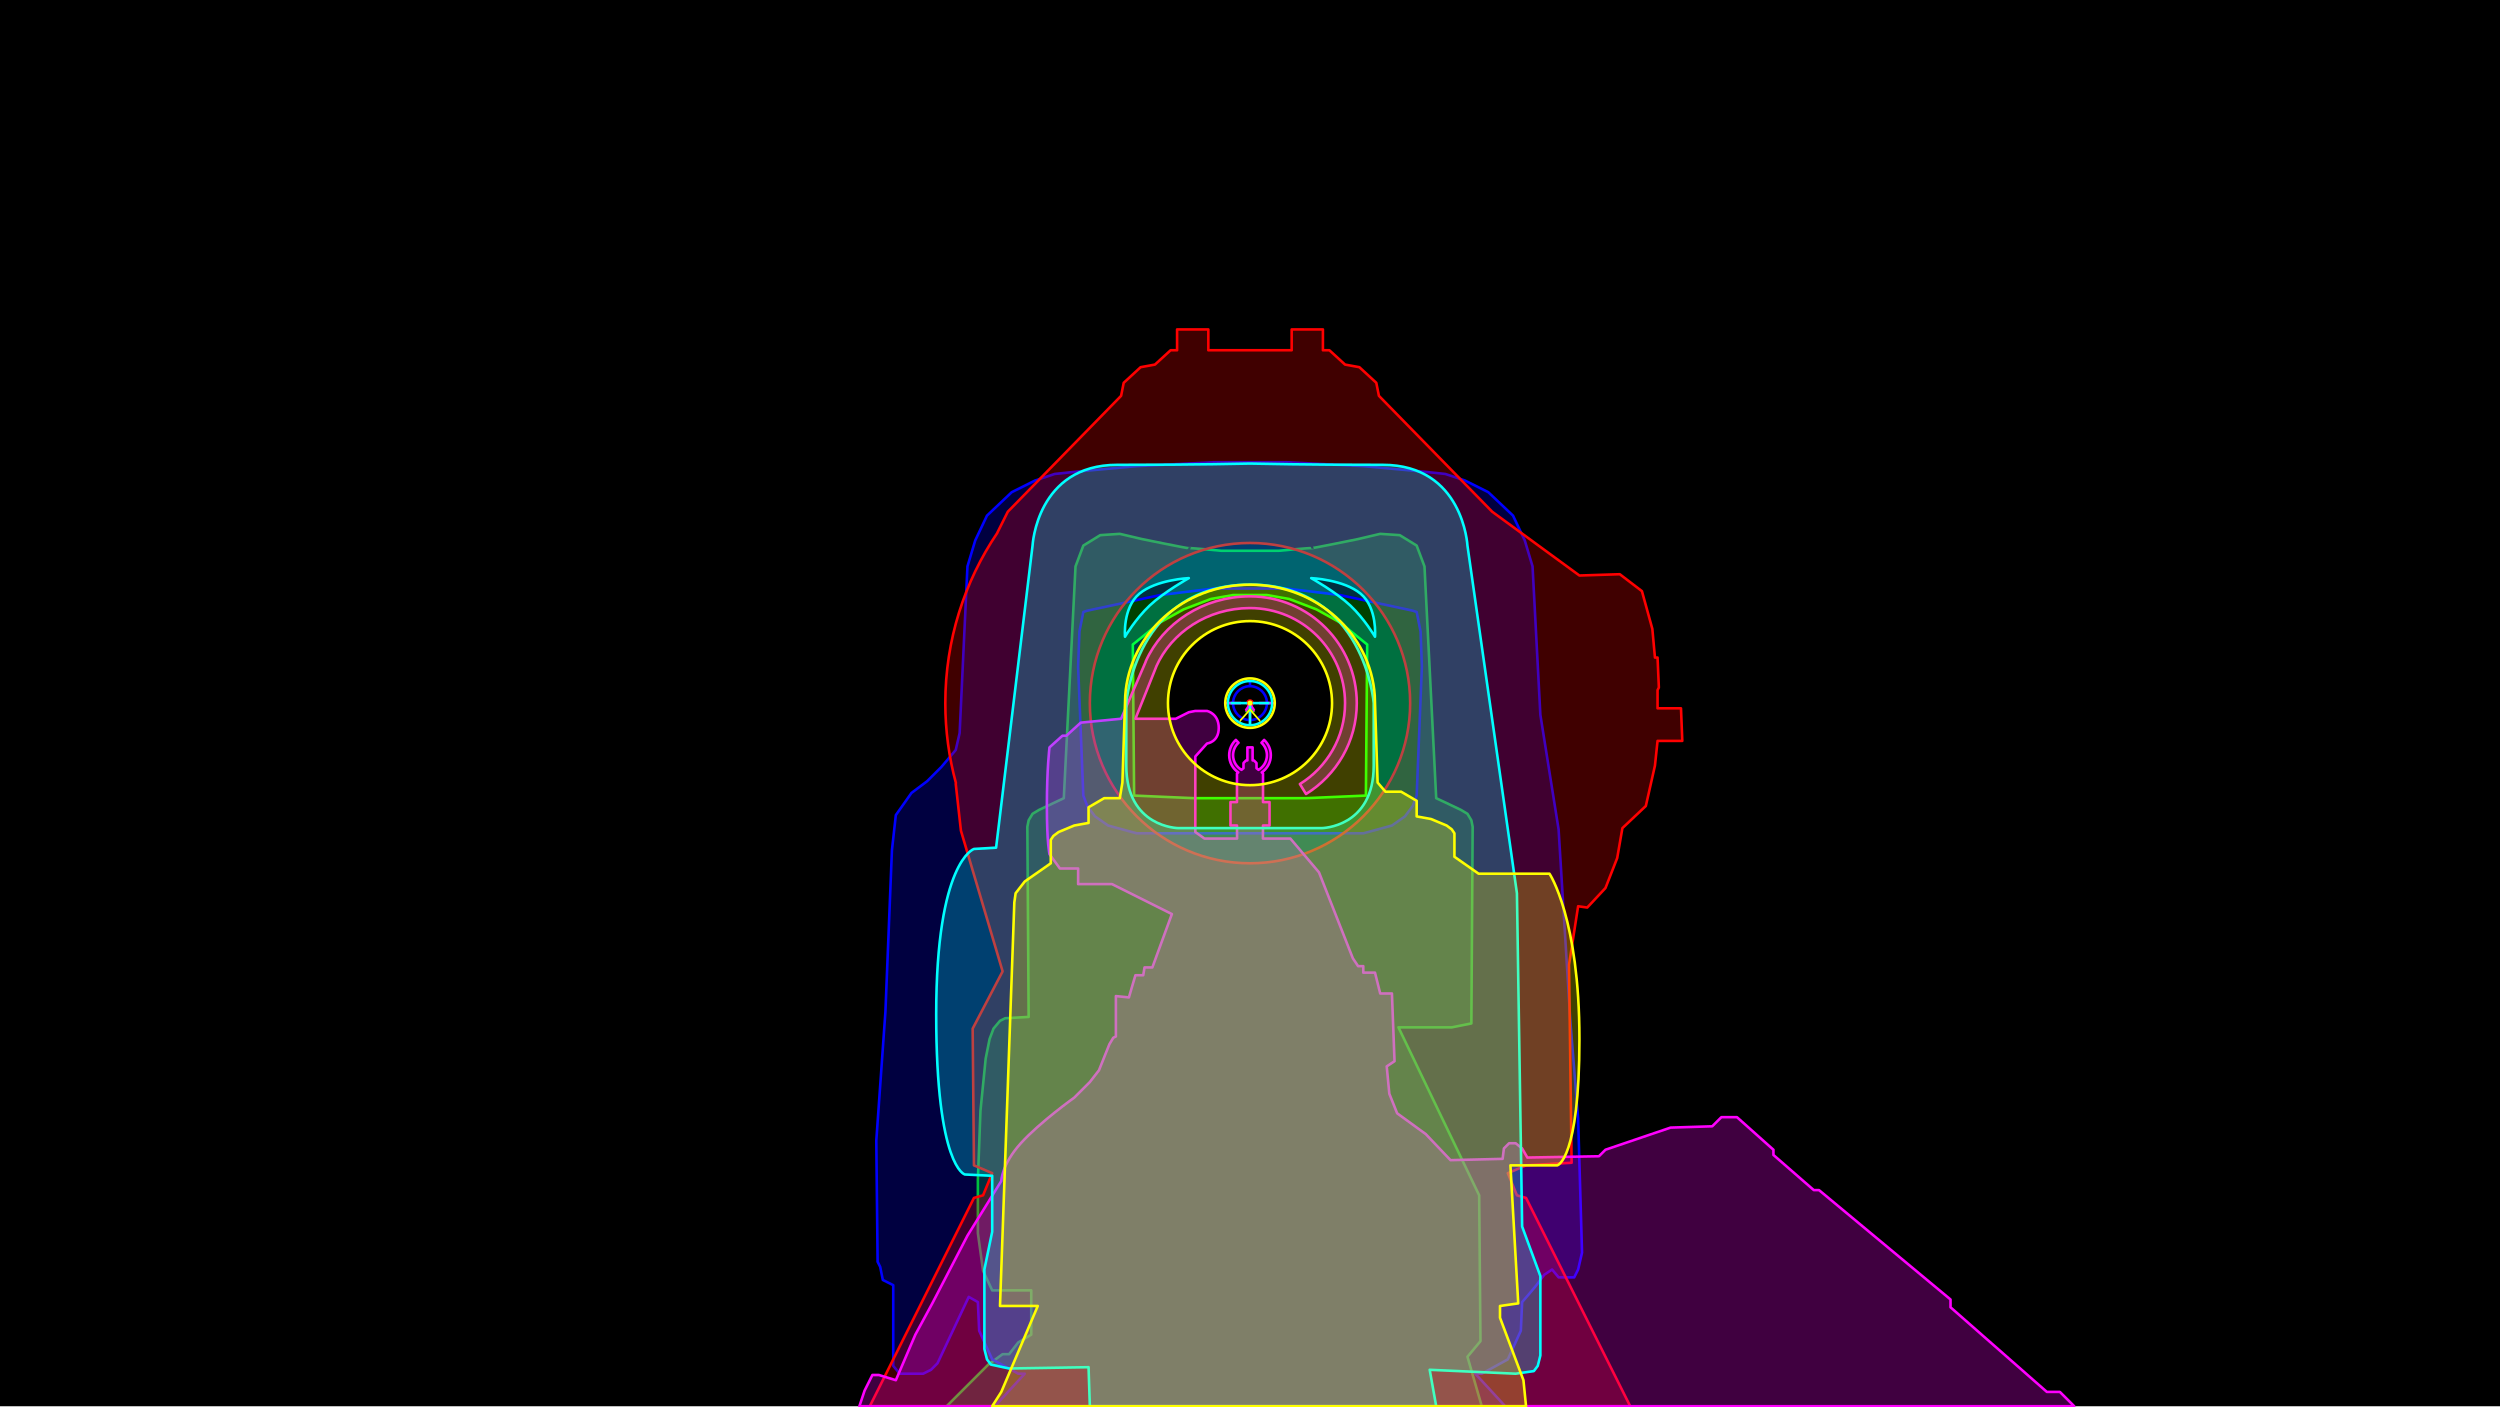
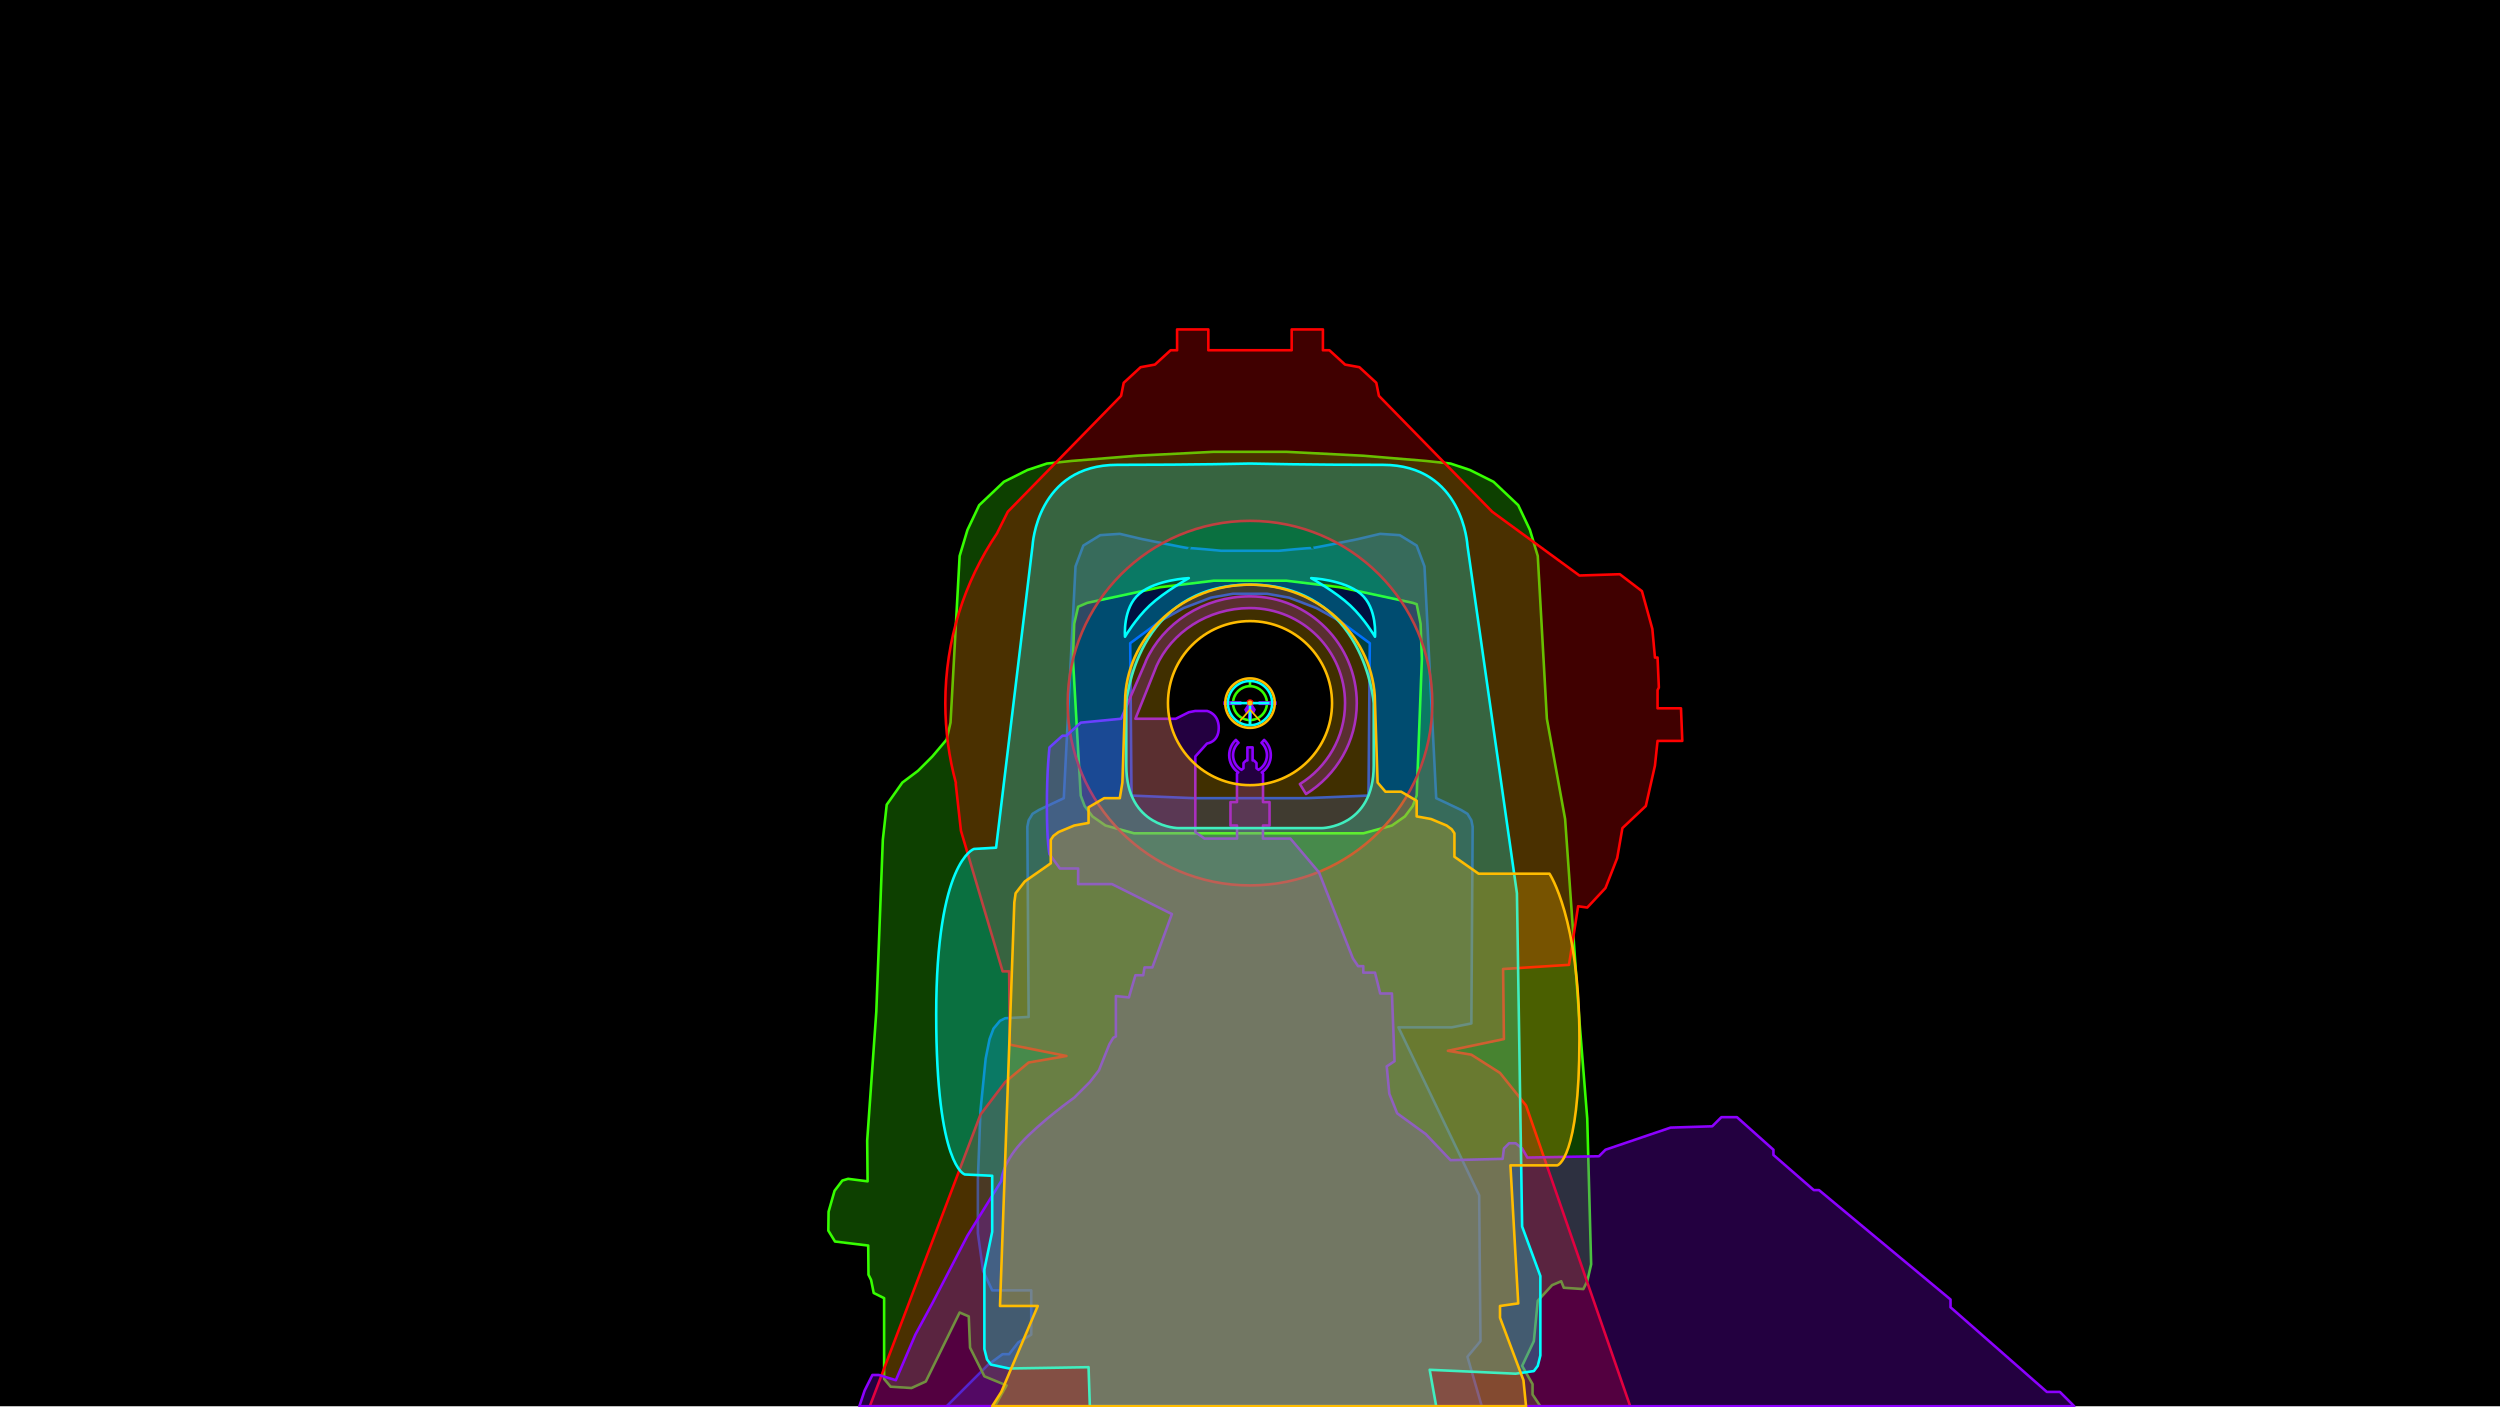
<svg xmlns="http://www.w3.org/2000/svg" width="100%" height="100%" viewBox="0 0 1920 1080" version="1.1" xml:space="preserve" style="fill-rule:evenodd;clip-rule:evenodd;stroke-linecap:round;stroke-linejoin:round;stroke-miterlimit:1.5;">
  <g id="bg">
    <rect id="bg-rect" x="0" y="0" width="1920" height="1080" />
  </g>
  <g id="outline">
+     <g id="ru-acog" />
    <g id="nato-reflex">
-       <path id="nato-reflex-body" d="M727,1080l32,-32l11,-8l5,0l7,-9l10,-6l0,-34l-30,0l-7,-15l-4,-29l0,-41l2,-53l4,-40l3,-15l3,-8l5,-6l4,-2l18,-1l-1,-146l1,-5l3,-5l5,-3l19,-9l9,-178l6,-16l13,-8l15,-1l17,4c0,0 36.361,7.469 36,7c-0.361,-0.469 24.929,1.993 25,2l44,0c0.071,-0.007 25.361,-2.469 25,-2c-0.361,0.469 36,-7 36,-7l17,-4l15,1l13,8l6,16l9,178l19,9l5,3l3,5l1,5l-1,151l-15,3l-41,0l62,129l1,112l-10,12l11,38l-411,0Zm276,-467l46,-2l1,-116l-21,-17l-18,-10l-21,-8l-17,-3l-26,0l-17,3l-21,8l-18,10l-21,17l1,116l46,2l86,0Z" style="fill:#0f0;fill-opacity:0.251;stroke:#0f0;stroke-width:2px;" />
-       <path id="nato-reflex-reticule" d="M964,547l-8,0l4,-7l4,7Z" style="fill:#0f0;" />
+       <path id="nato-reflex-body" d="M727,1080l32,-32l11,-8l5,0l7,-9l10,-6l0,-34l-30,0l-7,-15l-4,-29l0,-41l2,-53l4,-40l3,-15l3,-8l5,-6l4,-2l18,-1l-1,-146l1,-5l3,-5l5,-3l19,-9l9,-178l6,-16l13,-8l15,-1l17,4c0,0 36.361,7.469 36,7c-0.361,-0.469 24.929,1.993 25,2l44,0c0.071,-0.007 25.361,-2.469 25,-2c-0.361,0.469 36,-7 36,-7l17,-4l15,1l13,8l6,16l9,178l19,9l5,3l3,5l1,5l-1,151l-15,3l-41,0l62,129l1,112l-10,12l11,38l-411,0Zm276,-467l48,-2l1,-117l-23,-17l-18,-10l-21,-8l-17,-3l-26,0l-17,3l-21,8l-18,10l-23,17l1,117l48,2l86,0Z" style="fill:#0041ff;fill-opacity:0.251;stroke:#0041ff;stroke-width:2px;" />
+       <path id="nato-reflex-reticule" d="M964,547l-8,0l4,-7l4,7Z" style="fill:#0041ff;" />
    </g>
    <g id="nato-holographic">
-       <path id="nato-holographic-body" d="M709,1055l-18,0l-5,-6l0,-62l-8,-4l-2,-10l-2,-4l-1,-93l7,-99l5,-124l3,-27l12,-17l12,-9l11,-11l11,-13l3,-13l6,-128l6,-20l9,-19l19,-18l18,-9l15,-5l19,-2l44,-4l59,-3l56,0l59,3l44,4l19,2l15,5l18,9l19,18l9,19l6,20l6,114l14,88l9,147l6,75l3,103l-3,13l-3,6l-12,0l-5,-6l-6,4l-6,8l-5,6l-6,7l-1,22l-10,22l-20,11l-5,0l23,25l-392,0l23,-25l-5,0l-20,-11l-10,-22l-1,-22l-7,-4l-24,51l-5,5l-6,3Zm338,-415l22,-6l10,-7l6,-8l3,-8l4,-99l-1,-27l-3,-15l-3,-1l-56,-12l-41,-5l-56,0l-41,5l-56,12l-3,1l-3,15l-1,27l4,99l3,8l6,8l10,7l22,6l174,0Z" style="fill:#00f;fill-opacity:0.251;stroke:#00f;stroke-width:2px;" />
-       <path id="nato-holographic-reticule" d="M961,557l-2,0l0,-3.035c-6.931,-0.49 -12.475,-6.034 -12.965,-12.965l-3.035,0l0,-2l3.035,0c0.49,-6.931 6.034,-12.475 12.965,-12.965l0,-3.035l2,0l0,3.035c6.93,0.49 12.475,6.034 12.965,12.965l3.035,0l0,2l-3.035,0c-0.49,6.931 -6.035,12.475 -12.965,12.965l0,3.035Zm-1,-29c6.623,0 12,5.377 12,12c0,6.623 -5.377,12 -12,12c-6.623,0 -12,-5.377 -12,-12c0,-6.623 5.377,-12 12,-12Zm0,11c0.552,0 1,0.448 1,1c0,0.552 -0.448,1 -1,1c-0.552,0 -1,-0.448 -1,-1c0,-0.552 0.448,-1 1,-1Z" style="fill:#00f;" />
+       <path id="nato-holographic-body" d="M700,1066l-16,-1l-5,-6l0,-62l-8,-4l-2,-10l-2,-4l-0.218,-22.411l-25.51,-3.108l-5.109,-8.349l0.179,-14.549l4.594,-16.042l5.986,-7.889l4.411,-1.308l14.97,1.915l-0.303,-31.259l7,-99l5,-132l3,-27l12,-17l12,-9l11,-11l11,-13l3,-13l7,-128l6,-20l9,-19l19,-18l18,-9l15,-5l19,-2l50,-4l59,-3l56,0l59,3l48,4l19,2l15,5l18,9l19,18l9,19l6,20l7,125l14,77l11,155l6,75l3,112l-3,13l-3,6l-15,-1l-2,-5l-7,3l-11,12l-3,31l-9,19l8,14l0,8l6,9l-419,0l9,-16l-17,-7l-11,-22l-1,-24l-7,-3l-26,53l-11,5Zm347,-426l22,-6l10,-7l6,-8l3,-8l4,-105l-1,-27l-3,-15l-3,-1l-56,-12l-41,-5l-56,0l-41,5l-56,12l-7,3l-3,13l-1,27l6,105l3,8l6,8l10,7l22,6l176,0Z" style="fill:#36ff00;fill-opacity:0.251;stroke:#36ff00;stroke-width:2px;" />
+       <path id="nato-holographic-reticule" d="M961,557l-2,0l0,-3.035c-6.931,-0.49 -12.475,-6.034 -12.965,-12.965l-3.035,0l0,-2l3.035,0c0.49,-6.931 6.034,-12.475 12.965,-12.965l0,-3.035l2,0l0,3.035c6.93,0.49 12.475,6.034 12.965,12.965l3.035,0l0,2l-3.035,0c-0.49,6.931 -6.035,12.475 -12.965,12.965l0,3.035Zm-1,-29c6.623,0 12,5.377 12,12c0,6.623 -5.377,12 -12,12c-6.623,0 -12,-5.377 -12,-12c0,-6.623 5.377,-12 12,-12Zm0,11c0.552,0 1,0.448 1,1c0,0.552 -0.448,1 -1,1c-0.552,0 -1,-0.448 -1,-1c0,-0.552 0.448,-1 1,-1Z" style="fill:#36ff00;" />
    </g>
    <g id="nato-reddot">
-       <path id="nato-reddot-body" d="M1252,1080l-584,0l80,-160l7,-2l7,-17l-14,-6l-1,-105l23,-44l-32,-108l-4,-36l0.12,-0.721c-5.295,-19.534 -8.12,-40.079 -8.12,-61.279c0,-48.413 14.734,-93.412 39.959,-130.753l0.041,-0.247l8,-16l87,-89l2,-10l13,-12l11,-2l12,-11l5,0l0,-16l24,0l0,16l64,0l0,-16l24,0l0,16l5,0l12,11l11,2l13,12l2,10l87,89l67,49l31,-1l17,13l8,29l2,22l2,0l1,23l-1,2l0,14l18,0l1,25l-19,0l-2,19l-7,31l-18,17l-4,23l-9,23l-14,15l-7,-1l-7,45l2,152l-35,2l-14,6l7,17l7,2l80,160Zm-292,-663c67.886,0 123,55.114 123,123c0,67.886 -55.114,123 -123,123c-67.886,0 -123,-55.114 -123,-123c0,-67.886 55.114,-123 123,-123Z" style="fill:#f00;fill-opacity:0.251;stroke:#f00;stroke-width:2px;" />
-       <circle id="nato-reddot-reticule" cx="960" cy="540" r="3" style="fill:#f00;" />
+       <path id="nato-reddot-body" d="M1252,1080l-584,0l85,-224l19,-25l18,-15l29,-5l-43.396,-8.669l-0.604,-56.331l-5,0l-32,-108l-4,-36l0.12,-0.721c-5.295,-19.534 -8.12,-40.079 -8.12,-61.279c0,-48.413 14.734,-93.412 39.959,-130.753l0.041,-0.247l8,-16l87,-89l2,-10l13,-12l11,-2l12,-11l5,0l0,-16l24,0l0,16l64,0l0,-16l24,0l0,16l5,0l12,11l11,2l13,12l2,10l87,89l67,49l31,-1l17,13l8,29l2,22l2,0l1,23l-1,2l0,14l18,0l1,25l-19,0l-2,19l-7,31l-18,17l-4,23l-9,23l-14,15l-7,-1l-7,45l-50.629,3.2l0.629,53.8l-43,9l18,3l22,14l20,25l80,231Zm-292,-680c77.268,0 140,62.732 140,140c0,77.268 -62.732,140 -140,140c-77.268,0 -140,-62.732 -140,-140c0,-77.268 62.732,-140 140,-140Z" style="fill:#f00;fill-opacity:0.251;stroke:#f00;stroke-width:2px;" />
+       <circle id="nato-reddot-reticule" cx="960" cy="540" r="3" style="fill:#fb0000;" />
    </g>
    <g id="ru-reflex">
-       <path id="ru-reflex-body" d="M925,644l25.086,0l-0.086,-10l-5,0l0,-18l5,0l0,-22l0.982,-0.785c-4.214,-2.883 -6.982,-7.728 -6.982,-13.215c0,-4.645 1.984,-8.831 5.15,-11.755l2.034,2.205c-2.572,2.375 -4.184,5.776 -4.184,9.55c0,4.79 2.596,8.979 6.458,11.234l1.542,-1.234l0,-4l2,-2l1,0l0,-10l4,0l0,10l1,0l2,2l0,4l1.542,1.234c3.862,-2.255 6.458,-6.444 6.458,-11.234c0,-3.774 -1.612,-7.175 -4.184,-9.55l2.034,-2.205c3.166,2.924 5.15,7.11 5.15,11.755c0,5.487 -2.768,10.332 -6.982,13.215l0.982,0.785l0,22l5,0l0,18l-5,0l-0.086,10l21.086,0l22,26l26,66l4,6l4,0l0,5l9,0l4,16l9,0l2,52l-6,4l2,21l6,15l22,16l19,20l40,-1l1,-8l4,-4l5,0l5,4l4,7l55,-1l5,-5l50,-17l32,-1l7,-7l12,0l28,25l0,4l31,27l4,0l101,84l0,6l74,65l10,0l11,11l-933,0l4,-12l6,-12l5,0l13,4l15,-35l13,-24l27,-52l26,-42c0,0 0.224,-12.708 15,-29c14.776,-16.292 41,-35 41,-35l12,-12l7,-9l8,-20l3,-5l2,-1l0,-31l10,1l5,-17l6,0l1,-6l6,0l15,-41l-46,-23l-26,0l0,-12l-14,0l-8,-11c0,0 -2,-8.278 -2,-37c0,-28.722 2,-45 2,-45l10,-9l3,0l11,-10l31,-3l19,-44l-0.137,0.048c13.226,-29.402 44.144,-50.048 80.137,-50.048l0.265,0c45.136,0.144 81.735,36.832 81.735,82c0,29.481 -15.592,55.349 -38.972,69.801l-4.722,-7.661c20.814,-12.866 34.694,-35.895 34.694,-62.14c0,-40.289 -32.71,-72.999 -73,-73l-0.19,0c-32.363,0.073 -60.122,18.631 -71.849,44.981l0.039,0.019l-16,40l31,0l10,-5l5,-1l9,0c0,0 9,1.922 9,13c0,11.078 -9,12 -9,12l-9,10l0,58l7,5Z" style="fill:#f0f;fill-opacity:0.251;stroke:#f0f;stroke-width:2px;" />
-       <path id="ru-reflex-reticule" d="M959,552l0,-5l2,0l0,5l-2,0Zm5,-7l-1,2l-3,-4.5l-3,4.5l-1,-2l4,-6l4,6Zm-11,-4l-13,0l0,-2l13,0l0,2Zm27,-2l0,2l-13,0l0,-2l13,0Z" style="fill:#f0f;" />
+       <path id="ru-reflex-body" d="M925,644l25.086,0l-0.086,-10l-5,0l0,-18l5,0l0,-22l0.982,-0.785c-4.214,-2.883 -6.982,-7.728 -6.982,-13.215c0,-4.645 1.984,-8.831 5.15,-11.755l2.034,2.205c-2.572,2.375 -4.184,5.776 -4.184,9.55c0,4.79 2.596,8.979 6.458,11.234l1.542,-1.234l0,-4l2,-2l1,0l0,-10l4,0l0,10l1,0l2,2l0,4l1.542,1.234c3.862,-2.255 6.458,-6.444 6.458,-11.234c0,-3.774 -1.612,-7.175 -4.184,-9.55l2.034,-2.205c3.166,2.924 5.15,7.11 5.15,11.755c0,5.487 -2.768,10.332 -6.982,13.215l0.982,0.785l0,22l5,0l0,18l-5,0l-0.086,10l21.086,0l22,26l26,66l4,6l4,0l0,5l9,0l4,16l9,0l2,52l-6,4l2,21l6,15l22,16l19,20l40,-1l1,-8l4,-4l5,0l5,4l4,7l55,-1l5,-5l50,-17l32,-1l7,-7l12,0l28,25l0,4l31,27l4,0l101,84l0,6l74,65l10,0l11,11l-933,0l4,-12l6,-12l5,0l13,4l15,-35l13,-24l27,-52l26,-42c0,0 0.224,-12.708 15,-29c14.776,-16.292 41,-35 41,-35l12,-12l7,-9l8,-20l3,-5l2,-1l0,-31l10,1l5,-17l6,0l1,-6l6,0l15,-41l-46,-23l-26,0l0,-12l-14,0l-8,-11c0,0 -2,-8.278 -2,-37c0,-28.722 2,-45 2,-45l10,-9l3,0l11,-10l31,-3l19,-44l-0.137,0.048c13.226,-29.402 44.144,-50.048 80.137,-50.048l0.265,0c45.136,0.144 81.735,36.832 81.735,82c0,29.481 -15.592,55.349 -38.972,69.801l-4.722,-7.661c20.814,-12.866 34.694,-35.895 34.694,-62.14c0,-40.289 -32.71,-72.999 -73,-73l-0.19,0c-32.363,0.073 -60.122,18.631 -71.849,44.981l0.039,0.019l-16,40l31,0l10,-5l5,-1l9,0c0,0 9,1.922 9,13c0,11.078 -9,12 -9,12l-9,10l0,58l7,5Z" style="fill:#8c00ff;fill-opacity:0.251;stroke:#8c00ff;stroke-width:2px;" />
+       <path id="ru-reflex-reticule" d="M959,552l0,-5l2,0l0,5l-2,0Zm5,-7l-1,2l-3,-4.5l-3,4.5l-1,-2l4,-6l4,6Zm-11,-4l-13,0l0,-2l13,0l0,2Zm27,-2l0,2l-13,0l0,-2l13,0Z" style="fill:#8c00ff;stroke:#8c00ff;stroke-width:1px;" />
    </g>
    <g id="ru-holographic">
      <path id="ru-holographic-body" d="M1103,1080l-266,0l-1,-30l-61,1l-14,-3l-3,-4l-2,-8l0,-61l6,-29l0,-43l-21,-1c0,0 -22,-5.418 -22,-123c0,-117.582 29,-127 29,-127l17,-1l28,-232c0,0 3.231,-62 65,-62c61.769,0 102,-1 102,-1l0.467,0.011c4.645,0.11 43.623,0.989 101.533,0.989c61.769,0 65,62 65,62l38,267l4,256l14,38l0,61l-2,8l-3,4l-14,2l-66,-3l5,28Zm-88,-444c0.113,-0.001 40,-0.411 40,-48c0,-47.657 0,-48 0,-48c0,0 -6.804,-90.645 -94.484,-90.999l-0.516,-0.001c-88.17,0 -95,91 -95,91c0,0 0,0.343 0,48c0,47.657 40,48 40,48l110,0Zm-140,-180c12.935,-10.9 38,-12 38,-12c0,0 -18.982,10.63 -30,21c-11.018,10.37 -19,24 -19,24c0,0 -1.935,-22.1 11,-33Zm170,0c-12.935,-10.9 -38,-12 -38,-12c0,0 18.982,10.63 30,21c11.018,10.37 19,24 19,24c0,0 1.935,-22.1 -11,-33Z" style="fill:#0ff;fill-opacity:0.251;stroke:#0ff;stroke-width:2px;" />
      <path id="ru-holographic-reticule" d="M960,522c9.934,0 18,8.066 18,18c0,9.934 -8.066,18 -18,18c-9.934,0 -18,-8.066 -18,-18c0,-9.934 8.066,-18 18,-18Zm1,33.969c8.366,-0.517 15,-7.474 15,-15.969c0,-8.831 -7.169,-16 -16,-16c-8.831,0 -16,7.169 -16,16c0,8.495 6.634,15.452 15,15.969l0,-13.969l2,0l0,13.969Zm-3,-16.969l0,2l-13,0l0,-2l13,0Zm17,0l0,2l-13,0l0,-2l13,0Z" style="fill:#0ff;" />
    </g>
    <g id="ru-reddot">
-       <path id="ru-reddot-body" d="M1172,1080l-410,0l7,-11l28,-66l-29,0l11,-310l1,-7l7,-9l20,-14l0,-18l2,-3l4,-3l12,-5l11,-2l0,-12l12,-7l12,0l2,-12l2.196,-66.856c3.189,-47.5 44.895,-85.144 95.804,-85.144l0.596,0.002c50.638,0.292 92.031,37.827 95.208,85.142l2.196,66.856l6,7l12,0l12,7l0,12l11,2l12,5l4,3l2,3l0,18l18.571,13l54.429,0c0.15,0.223 23,34.429 23,127c0,92.569 -16.888,96.972 -17,97l-36,0l6,106l-14,2l0,9l18,48l2,20Zm-212,-603c34.771,0 63,28.229 63,63c0,34.771 -28.229,63 -63,63c-34.771,0 -63,-28.229 -63,-63c0,-34.771 28.229,-63 63,-63Z" style="fill:#ff0;fill-opacity:0.251;stroke:#ff0;stroke-width:2px;" />
-       <path id="ru-reddot-reticule" d="M960,520c11.038,0 20,8.962 20,20c0,11.038 -8.962,20 -20,20c-11.038,0 -20,-8.962 -20,-20c0,-11.038 8.962,-20 20,-20Zm0,2c9.934,0 18,8.066 18,18c0,9.934 -8.066,18 -18,18c-9.934,0 -18,-8.066 -18,-18c0,-9.934 8.066,-18 18,-18Zm-8,33l0,-2l8,-9l8,9l0,2l-8,-9l-8,9Zm8,-17c1.104,0 2,0.896 2,2c0,1.104 -0.896,2 -2,2c-1.104,0 -2,-0.896 -2,-2c0,-1.104 0.896,-2 2,-2Z" style="fill:#ff0;" />
+       <path id="ru-reddot-body" d="M1172,1080l-410,0l7,-11l28,-66l-29,0l11,-310l1,-7l7,-9l20,-14l0,-18l2,-3l4,-3l12,-5l11,-2l0,-12l12,-7l12,0l2,-12l2.196,-66.856c3.189,-47.5 44.895,-85.144 95.804,-85.144l0.596,0.002c50.638,0.292 92.031,37.827 95.208,85.142l2.196,66.856l6,7l12,0l12,7l0,12l11,2l12,5l4,3l2,3l0,18l18.571,13l54.429,0c0.15,0.223 23,34.429 23,127c0,92.569 -16.888,96.972 -17,97l-36,0l6,106l-14,2l0,9l18,48l2,20Zm-212,-603c34.771,0 63,28.229 63,63c0,34.771 -28.229,63 -63,63c-34.771,0 -63,-28.229 -63,-63c0,-34.771 28.229,-63 63,-63Z" style="fill:#ffbc00;fill-opacity:0.251;stroke:#ffbc00;stroke-width:2px;" />
+       <path id="ru-reddot-reticule" d="M960,520c11.038,0 20,8.962 20,20c0,11.038 -8.962,20 -20,20c-11.038,0 -20,-8.962 -20,-20c0,-11.038 8.962,-20 20,-20Zm0,2c9.934,0 18,8.066 18,18c0,9.934 -8.066,18 -18,18c-9.934,0 -18,-8.066 -18,-18c0,-9.934 8.066,-18 18,-18Zm-8,33l0,-2l8,-9l8,9l0,2l-8,-9l-8,9Zm8,-17c1.104,0 2,0.896 2,2c0,1.104 -0.896,2 -2,2c-1.104,0 -2,-0.896 -2,-2c0,-1.104 0.896,-2 2,-2Z" style="fill:#ffbc00;" />
    </g>
  </g>
</svg>
